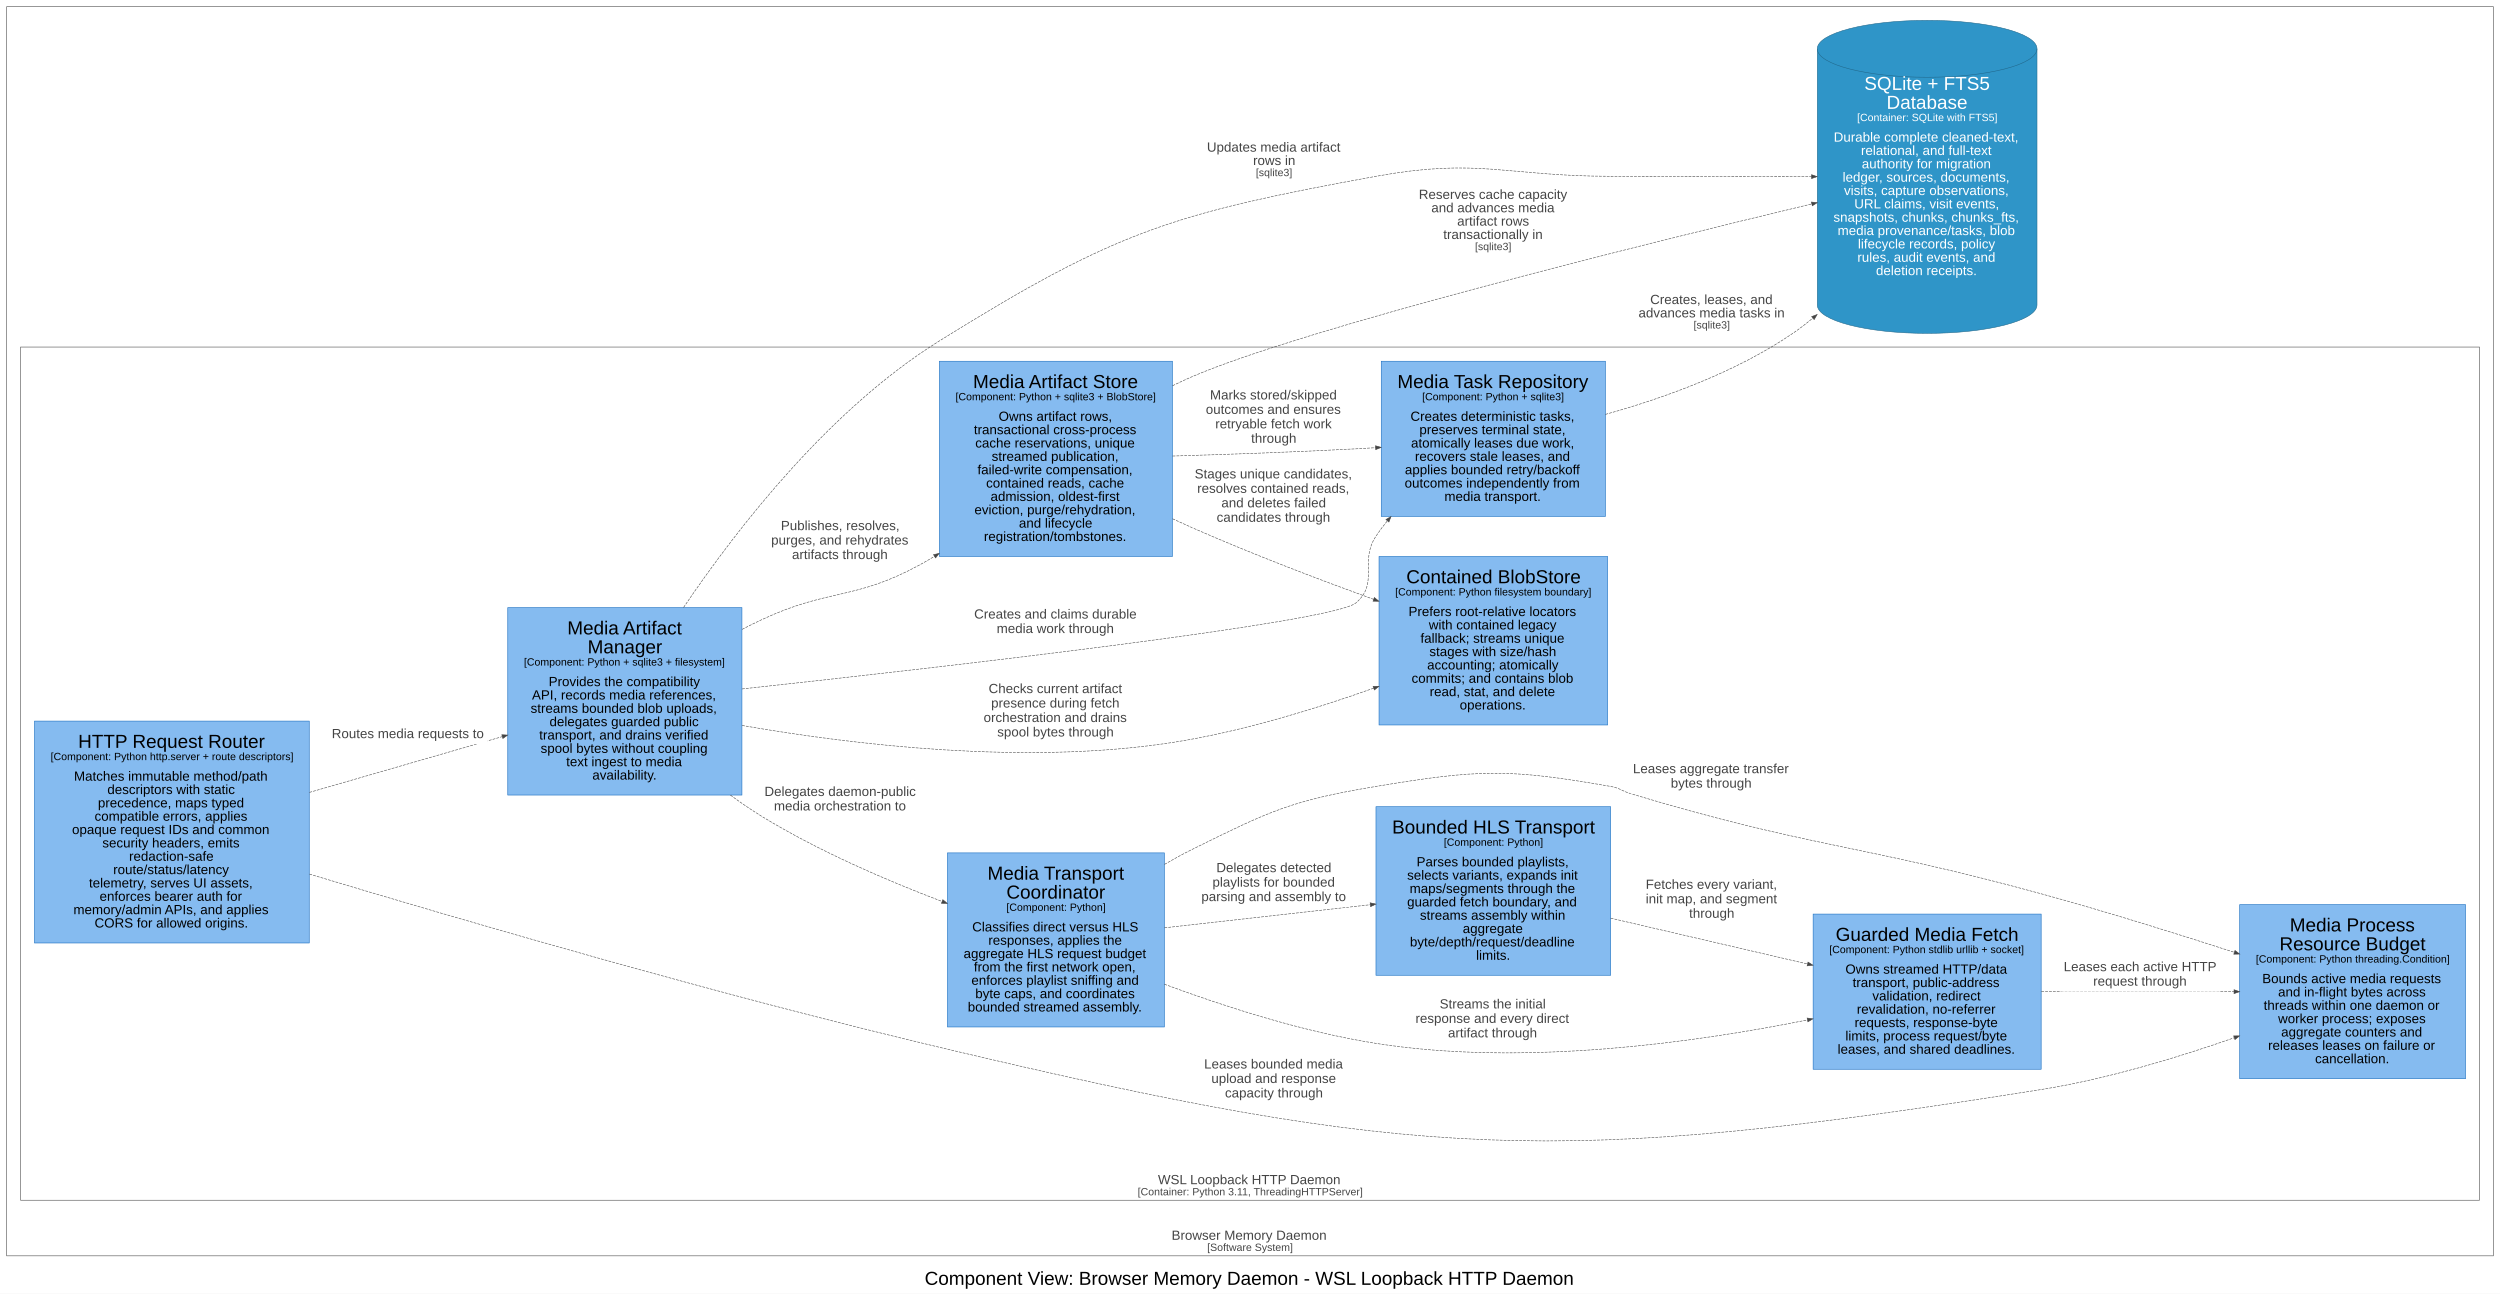
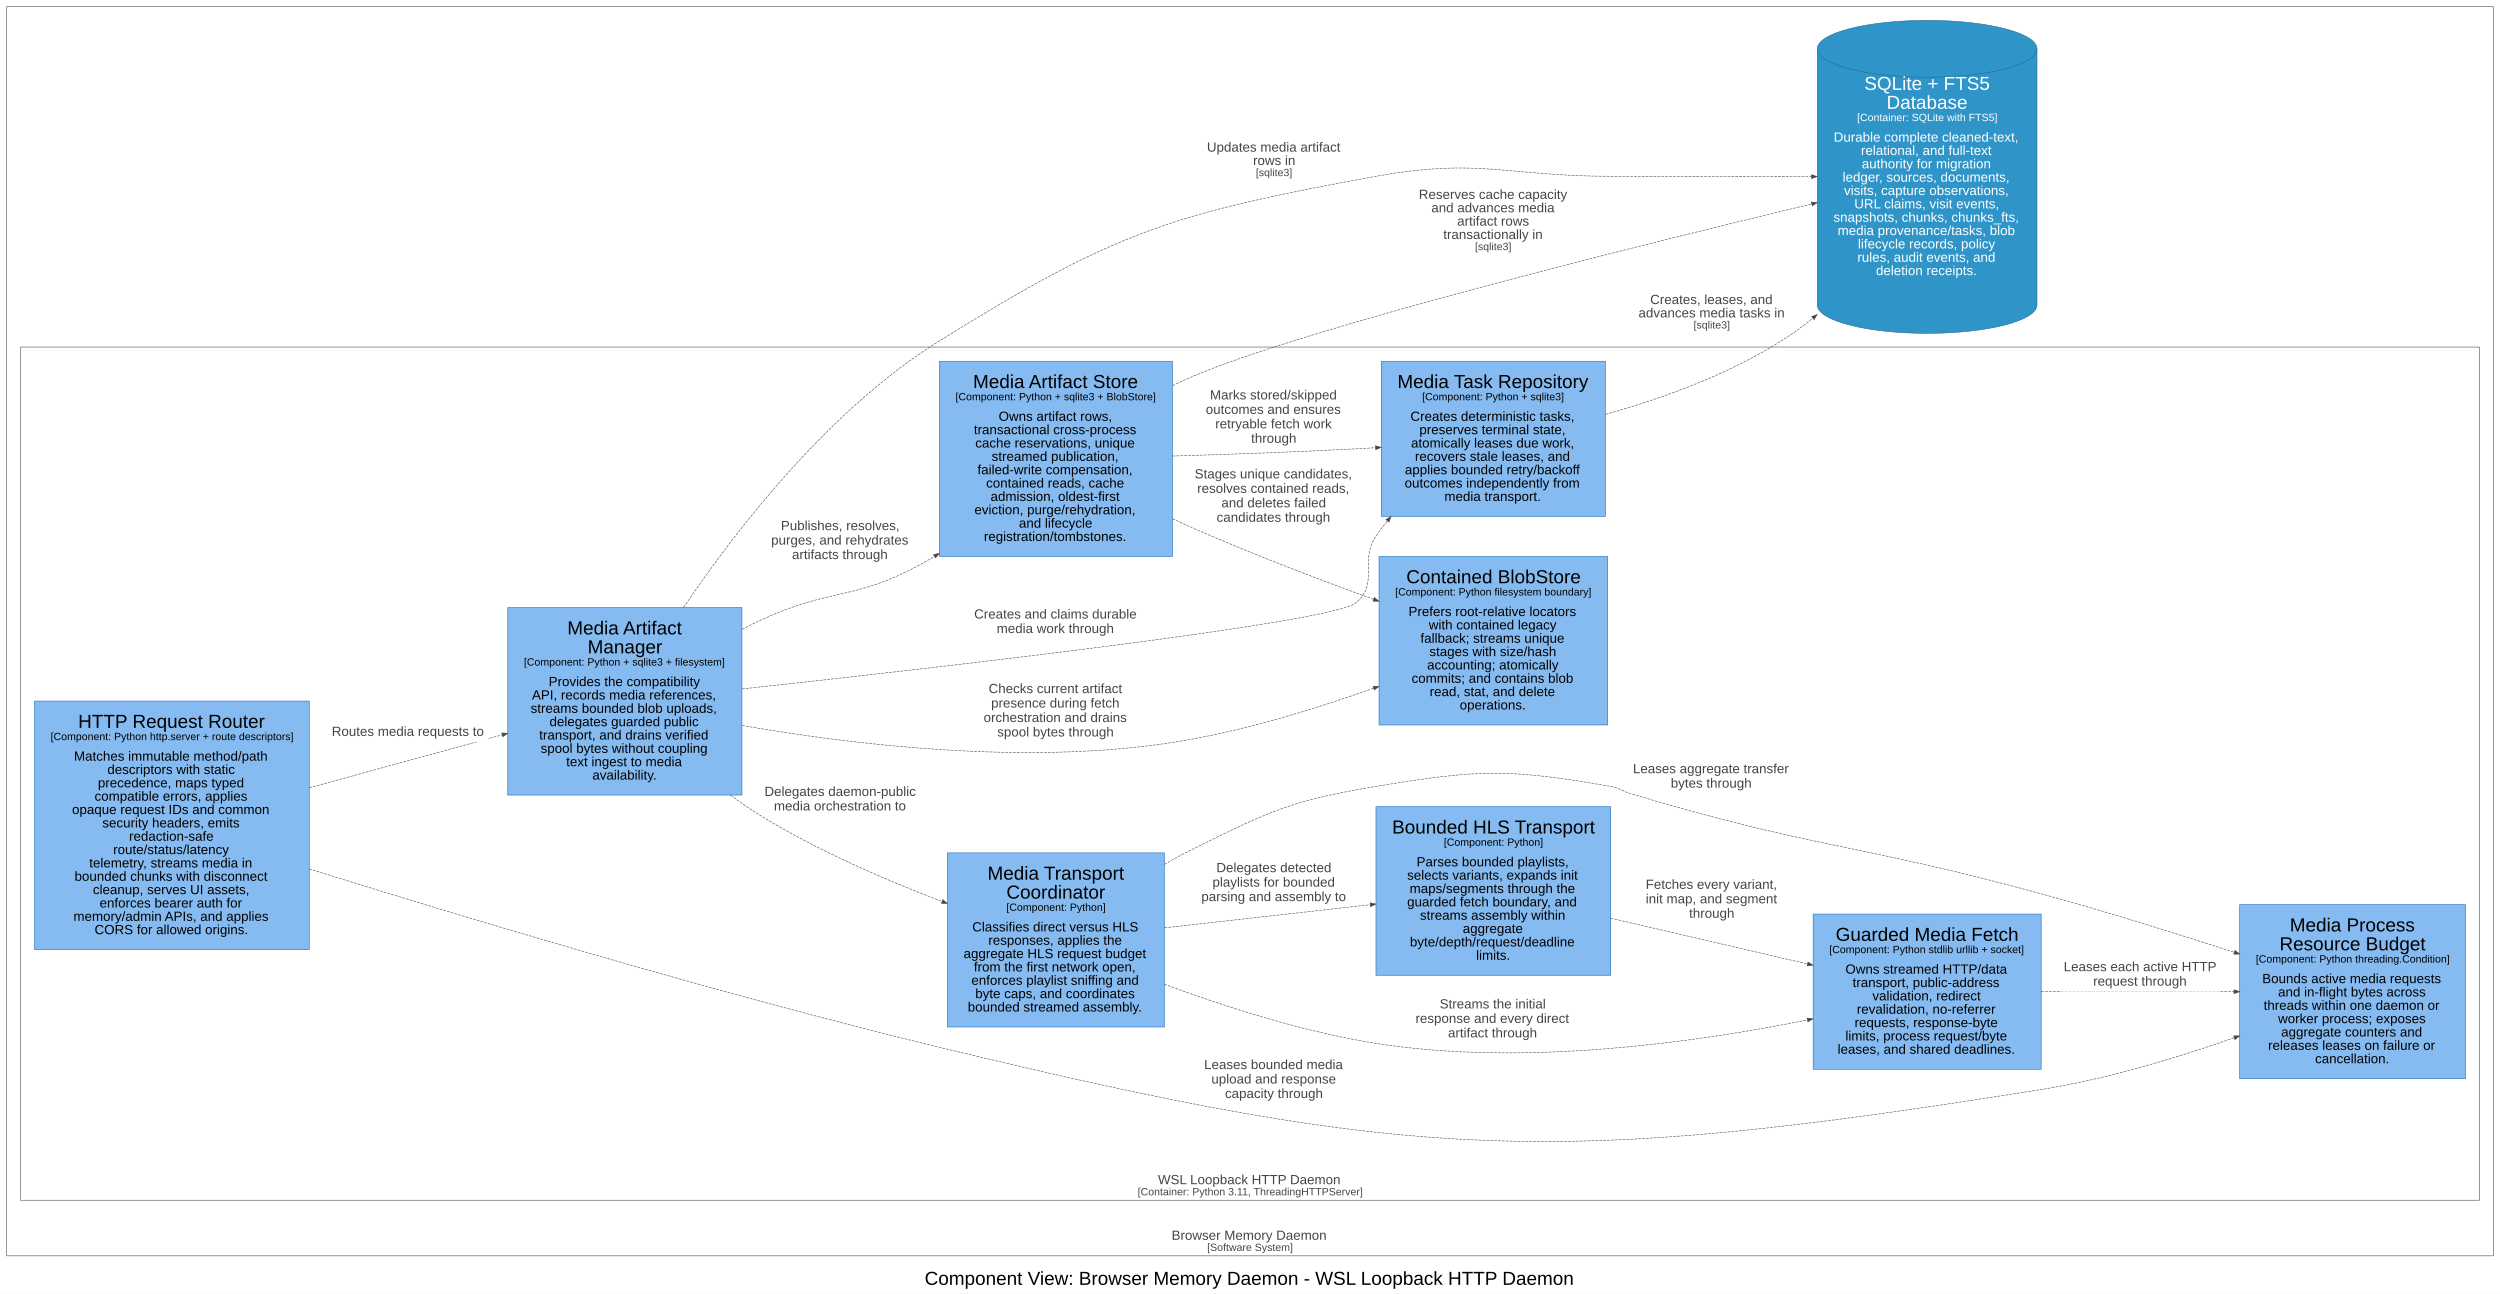
<svg xmlns="http://www.w3.org/2000/svg" width="4495pt" height="2326pt" viewBox="0.00 0.00 4495.00 2326.00">
  <g id="graph0" class="graph" transform="scale(1 1) rotate(0) translate(4 2322)">
    <polygon fill="white" stroke="transparent" points="-4,4 -4,-2322 4491,-2322 4491,4 -4,4" />
    <text text-anchor="start" x="1658.5" y="-11.8" font-family="Arial" font-size="34.00">Component View: Browser Memory Daemon - WSL Loopback HTTP Daemon</text>
    <g id="clust1" class="cluster">
      <polygon fill="none" stroke="#444444" points="8,-64 8,-2310 4479,-2310 4479,-64 8,-64" />
      <text text-anchor="start" x="2102.5" y="-92.8" font-family="Arial" font-size="24.00" fill="#444444">Browser Memory Daemon</text>
      <text text-anchor="start" x="2166.5" y="-72.8" font-family="Arial" font-size="19.00" fill="#444444">[Software System]</text>
    </g>
    <g id="clust2" class="cluster">
      <polygon fill="none" stroke="#444444" points="33,-164 33,-1698 4454,-1698 4454,-164 33,-164" />
      <text text-anchor="start" x="2078" y="-192.8" font-family="Arial" font-size="24.00" fill="#444444">WSL Loopback HTTP Daemon</text>
      <text text-anchor="start" x="2041.5" y="-172.8" font-family="Arial" font-size="19.00" fill="#444444">[Container: Python 3.11, ThreadingHTTPServer]</text>
    </g>
    <g id="23" class="node">
-       <polygon fill="#85bbf0" stroke="#1168bd" points="552,-1025.5 58,-1025.5 58,-626.5 552,-626.5 552,-1025.5" />
-       <text text-anchor="start" x="136.5" y="-977.3" font-family="Arial" font-size="34.00" fill="#000000">HTTP Request Router</text>
-       <text text-anchor="start" x="87" y="-955.3" font-family="Arial" font-size="19.00" fill="#000000">[Component: Python http.server + route descriptors]</text>
-       <text text-anchor="start" x="129" y="-918.3" font-family="Arial" font-size="24.00" fill="#000000">Matches immutable method/path</text>
-       <text text-anchor="start" x="189" y="-894.3" font-family="Arial" font-size="24.00" fill="#000000">descriptors with static</text>
-       <text text-anchor="start" x="172" y="-870.3" font-family="Arial" font-size="24.00" fill="#000000">precedence, maps typed</text>
-       <text text-anchor="start" x="166" y="-846.3" font-family="Arial" font-size="24.00" fill="#000000">compatible errors, applies</text>
-       <text text-anchor="start" x="125.5" y="-822.3" font-family="Arial" font-size="24.00" fill="#000000">opaque request IDs and common</text>
-       <text text-anchor="start" x="180" y="-798.3" font-family="Arial" font-size="24.00" fill="#000000">security headers, emits</text>
-       <text text-anchor="start" x="228" y="-774.3" font-family="Arial" font-size="24.00" fill="#000000">redaction-safe</text>
-       <text text-anchor="start" x="199.5" y="-750.3" font-family="Arial" font-size="24.00" fill="#000000">route/status/latency</text>
-       <text text-anchor="start" x="156" y="-726.3" font-family="Arial" font-size="24.00" fill="#000000">telemetry, serves UI assets,</text>
-       <text text-anchor="start" x="175" y="-702.3" font-family="Arial" font-size="24.00" fill="#000000">enforces bearer auth for</text>
-       <text text-anchor="start" x="128" y="-678.3" font-family="Arial" font-size="24.00" fill="#000000">memory/admin APIs, and applies</text>
-       <text text-anchor="start" x="166" y="-654.3" font-family="Arial" font-size="24.00" fill="#000000">CORS for allowed origins.</text>
+       <polygon fill="#85bbf0" stroke="#1168bd" points="552,-1061.5 58,-1061.5 58,-614.5 552,-614.5 552,-1061.5" />
+       <text text-anchor="start" x="136.5" y="-1013.3" font-family="Arial" font-size="34.00" fill="#000000">HTTP Request Router</text>
+       <text text-anchor="start" x="87" y="-991.3" font-family="Arial" font-size="19.00" fill="#000000">[Component: Python http.server + route descriptors]</text>
+       <text text-anchor="start" x="129" y="-954.3" font-family="Arial" font-size="24.00" fill="#000000">Matches immutable method/path</text>
+       <text text-anchor="start" x="189" y="-930.3" font-family="Arial" font-size="24.00" fill="#000000">descriptors with static</text>
+       <text text-anchor="start" x="172" y="-906.3" font-family="Arial" font-size="24.00" fill="#000000">precedence, maps typed</text>
+       <text text-anchor="start" x="166" y="-882.3" font-family="Arial" font-size="24.00" fill="#000000">compatible errors, applies</text>
+       <text text-anchor="start" x="125.5" y="-858.3" font-family="Arial" font-size="24.00" fill="#000000">opaque request IDs and common</text>
+       <text text-anchor="start" x="180" y="-834.3" font-family="Arial" font-size="24.00" fill="#000000">security headers, emits</text>
+       <text text-anchor="start" x="228" y="-810.3" font-family="Arial" font-size="24.00" fill="#000000">redaction-safe</text>
+       <text text-anchor="start" x="199.5" y="-786.3" font-family="Arial" font-size="24.00" fill="#000000">route/status/latency</text>
+       <text text-anchor="start" x="156.5" y="-762.3" font-family="Arial" font-size="24.00" fill="#000000">telemetry, streams media in</text>
+       <text text-anchor="start" x="130" y="-738.3" font-family="Arial" font-size="24.00" fill="#000000">bounded chunks with disconnect</text>
+       <text text-anchor="start" x="163" y="-714.3" font-family="Arial" font-size="24.00" fill="#000000">cleanup, serves UI assets,</text>
+       <text text-anchor="start" x="175" y="-690.3" font-family="Arial" font-size="24.00" fill="#000000">enforces bearer auth for</text>
+       <text text-anchor="start" x="128" y="-666.3" font-family="Arial" font-size="24.00" fill="#000000">memory/admin APIs, and applies</text>
+       <text text-anchor="start" x="166" y="-642.3" font-family="Arial" font-size="24.00" fill="#000000">CORS for allowed origins.</text>
    </g>
    <g id="29" class="node">
      <polygon fill="#85bbf0" stroke="#1168bd" points="1330,-1229.5 909,-1229.5 909,-892.5 1330,-892.5 1330,-1229.5" />
      <text text-anchor="start" x="1016" y="-1181.3" font-family="Arial" font-size="34.00" fill="#000000">Media Artifact</text>
      <text text-anchor="start" x="1052.5" y="-1147.3" font-family="Arial" font-size="34.00" fill="#000000">Manager</text>
      <text text-anchor="start" x="938" y="-1125.3" font-family="Arial" font-size="19.00" fill="#000000">[Component: Python + sqlite3 + filesystem]</text>
      <text text-anchor="start" x="982.5" y="-1088.3" font-family="Arial" font-size="24.00" fill="#000000">Provides the compatibility</text>
      <text text-anchor="start" x="952.5" y="-1064.3" font-family="Arial" font-size="24.00" fill="#000000">API, records media references,</text>
      <text text-anchor="start" x="950" y="-1040.3" font-family="Arial" font-size="24.00" fill="#000000">streams bounded blob uploads,</text>
      <text text-anchor="start" x="984" y="-1016.3" font-family="Arial" font-size="24.00" fill="#000000">delegates guarded public</text>
      <text text-anchor="start" x="965.5" y="-992.3" font-family="Arial" font-size="24.00" fill="#000000">transport, and drains verified</text>
      <text text-anchor="start" x="968" y="-968.3" font-family="Arial" font-size="24.00" fill="#000000">spool bytes without coupling</text>
      <text text-anchor="start" x="1014" y="-944.3" font-family="Arial" font-size="24.00" fill="#000000">text ingest to media</text>
      <text text-anchor="start" x="1061" y="-920.3" font-family="Arial" font-size="24.00" fill="#000000">availability.</text>
    </g>
    <g id="118" class="edge">
-       <path fill="none" stroke="#444444" stroke-dasharray="5,2" d="M552.26,-897.23C662.76,-929.19 792.06,-966.58 899.18,-997.57" />
-       <polygon fill="#444444" stroke="#444444" points="898.24,-1000.94 908.82,-1000.35 900.18,-994.21 898.24,-1000.94" />
-       <polygon fill="white" stroke="transparent" points="588,-984 588,-1018 873,-1018 873,-984 588,-984" />
-       <text text-anchor="start" x="592.5" y="-994.8" font-family="Arial" font-size="24.00" fill="#444444">Routes media requests to</text>
+       <path fill="none" stroke="#444444" stroke-dasharray="5,2" d="M552.26,-905.59C662.65,-935.89 791.8,-971.33 898.86,-1000.72" />
+       <polygon fill="#444444" stroke="#444444" points="898.25,-1004.18 908.82,-1003.45 900.1,-997.43 898.25,-1004.18" />
+       <polygon fill="white" stroke="transparent" points="588,-988 588,-1022 873,-1022 873,-988 588,-988" />
+       <text text-anchor="start" x="592.5" y="-998.8" font-family="Arial" font-size="24.00" fill="#444444">Routes media requests to</text>
    </g>
    <g id="37" class="node">
      <polygon fill="#85bbf0" stroke="#1168bd" points="4429,-695.5 4023,-695.5 4023,-382.5 4429,-382.5 4429,-695.5" />
      <text text-anchor="start" x="4113" y="-647.3" font-family="Arial" font-size="34.00" fill="#000000">Media Process</text>
      <text text-anchor="start" x="4094.5" y="-613.3" font-family="Arial" font-size="34.00" fill="#000000">Resource Budget</text>
      <text text-anchor="start" x="4052" y="-591.3" font-family="Arial" font-size="19.00" fill="#000000">[Component: Python threading.Condition]</text>
      <text text-anchor="start" x="4063.5" y="-554.3" font-family="Arial" font-size="24.00" fill="#000000">Bounds active media requests</text>
      <text text-anchor="start" x="4092" y="-530.3" font-family="Arial" font-size="24.00" fill="#000000">and in-flight bytes across</text>
      <text text-anchor="start" x="4066" y="-506.3" font-family="Arial" font-size="24.00" fill="#000000">threads within one daemon or</text>
      <text text-anchor="start" x="4092" y="-482.3" font-family="Arial" font-size="24.00" fill="#000000">worker process; exposes</text>
      <text text-anchor="start" x="4097.5" y="-458.3" font-family="Arial" font-size="24.00" fill="#000000">aggregate counters and</text>
      <text text-anchor="start" x="4074" y="-434.3" font-family="Arial" font-size="24.00" fill="#000000">releases leases on failure or</text>
      <text text-anchor="start" x="4158.5" y="-410.3" font-family="Arial" font-size="24.00" fill="#000000">cancellation.</text>
    </g>
    <g id="119" class="edge">
-       <path fill="none" stroke="#444444" stroke-dasharray="5,2" d="M552.3,-750.41C826.97,-667.63 1285.23,-534.03 1685,-439 2542.21,-235.23 2795.85,-224.55 3666,-363 3783.41,-381.68 3910.11,-419.98 4013.15,-456.09" />
+       <path fill="none" stroke="#444444" stroke-dasharray="5,2" d="M552.1,-759.64C826.59,-673.93 1284.7,-535.86 1685,-439 2541.38,-231.78 2795.85,-224.55 3666,-363 3783.41,-381.68 3910.11,-419.98 4013.15,-456.09" />
      <polygon fill="#444444" stroke="#444444" points="4012.13,-459.44 4022.73,-459.47 4014.46,-452.84 4012.13,-459.44" />
-       <polygon fill="white" stroke="transparent" points="2156.5,-338 2156.5,-424 2417.5,-424 2417.5,-338 2156.5,-338" />
-       <text text-anchor="start" x="2161" y="-400.8" font-family="Arial" font-size="24.00" fill="#444444">Leases bounded media</text>
-       <text text-anchor="start" x="2174" y="-374.8" font-family="Arial" font-size="24.00" fill="#444444">upload and response</text>
-       <text text-anchor="start" x="2198.5" y="-348.8" font-family="Arial" font-size="24.00" fill="#444444">capacity through</text>
+       <polygon fill="white" stroke="transparent" points="2156.5,-337 2156.5,-423 2417.5,-423 2417.5,-337 2156.5,-337" />
+       <text text-anchor="start" x="2161" y="-399.8" font-family="Arial" font-size="24.00" fill="#444444">Leases bounded media</text>
+       <text text-anchor="start" x="2174" y="-373.8" font-family="Arial" font-size="24.00" fill="#444444">upload and response</text>
+       <text text-anchor="start" x="2198.5" y="-347.8" font-family="Arial" font-size="24.00" fill="#444444">capacity through</text>
    </g>
    <g id="31" class="node">
      <polygon fill="#85bbf0" stroke="#1168bd" points="2882.5,-1672.5 2479.5,-1672.5 2479.5,-1393.5 2882.5,-1393.5 2882.5,-1672.5" />
      <text text-anchor="start" x="2508.5" y="-1624.3" font-family="Arial" font-size="34.00" fill="#000000">Media Task Repository</text>
      <text text-anchor="start" x="2553" y="-1602.3" font-family="Arial" font-size="19.00" fill="#000000">[Component: Python + sqlite3]</text>
      <text text-anchor="start" x="2532" y="-1565.3" font-family="Arial" font-size="24.00" fill="#000000">Creates deterministic tasks,</text>
      <text text-anchor="start" x="2548" y="-1541.3" font-family="Arial" font-size="24.00" fill="#000000">preserves terminal state,</text>
      <text text-anchor="start" x="2533" y="-1517.3" font-family="Arial" font-size="24.00" fill="#000000">atomically leases due work,</text>
      <text text-anchor="start" x="2540" y="-1493.3" font-family="Arial" font-size="24.00" fill="#000000">recovers stale leases, and</text>
      <text text-anchor="start" x="2522" y="-1469.3" font-family="Arial" font-size="24.00" fill="#000000">applies bounded retry/backoff</text>
      <text text-anchor="start" x="2521.5" y="-1445.3" font-family="Arial" font-size="24.00" fill="#000000">outcomes independently from</text>
      <text text-anchor="start" x="2593" y="-1421.3" font-family="Arial" font-size="24.00" fill="#000000">media transport.</text>
    </g>
    <g id="128" class="edge">
      <path fill="none" stroke="#444444" stroke-dasharray="5,2" d="M1330.18,-1083.27C1690.43,-1122.36 2392.48,-1202.55 2434,-1238 2476.35,-1274.15 2439.31,-1311.54 2470,-1358 2476.22,-1367.42 2483.1,-1376.6 2490.46,-1385.5" />
      <polygon fill="#444444" stroke="#444444" points="2487.9,-1387.9 2497.04,-1393.25 2493.24,-1383.36 2487.9,-1387.9" />
      <polygon fill="white" stroke="transparent" points="1743,-1173 1743,-1233 2046,-1233 2046,-1173 1743,-1173" />
      <text text-anchor="start" x="1747.5" y="-1209.8" font-family="Arial" font-size="24.00" fill="#444444">Creates and claims durable</text>
      <text text-anchor="start" x="1788" y="-1183.8" font-family="Arial" font-size="24.00" fill="#444444">media work through</text>
    </g>
    <g id="32" class="node">
      <polygon fill="#85bbf0" stroke="#1168bd" points="2104,-1672.5 1685,-1672.5 1685,-1321.5 2104,-1321.5 2104,-1672.5" />
      <text text-anchor="start" x="1745.5" y="-1624.3" font-family="Arial" font-size="34.00" fill="#000000">Media Artifact Store</text>
      <text text-anchor="start" x="1714" y="-1602.3" font-family="Arial" font-size="19.00" fill="#000000">[Component: Python + sqlite3 + BlobStore]</text>
      <text text-anchor="start" x="1791.5" y="-1565.3" font-family="Arial" font-size="24.00" fill="#000000">Owns artifact rows,</text>
      <text text-anchor="start" x="1747" y="-1541.3" font-family="Arial" font-size="24.00" fill="#000000">transactional cross-process</text>
      <text text-anchor="start" x="1749.5" y="-1517.3" font-family="Arial" font-size="24.00" fill="#000000">cache reservations, unique</text>
      <text text-anchor="start" x="1779" y="-1493.3" font-family="Arial" font-size="24.00" fill="#000000">streamed publication,</text>
      <text text-anchor="start" x="1753.5" y="-1469.3" font-family="Arial" font-size="24.00" fill="#000000">failed-write compensation,</text>
      <text text-anchor="start" x="1769" y="-1445.3" font-family="Arial" font-size="24.00" fill="#000000">contained reads, cache</text>
      <text text-anchor="start" x="1777" y="-1421.3" font-family="Arial" font-size="24.00" fill="#000000">admission, oldest-first</text>
      <text text-anchor="start" x="1748" y="-1397.3" font-family="Arial" font-size="24.00" fill="#000000">eviction, purge/rehydration,</text>
      <text text-anchor="start" x="1828" y="-1373.3" font-family="Arial" font-size="24.00" fill="#000000">and lifecycle</text>
      <text text-anchor="start" x="1765" y="-1349.3" font-family="Arial" font-size="24.00" fill="#000000">registration/tombstones.</text>
    </g>
    <g id="129" class="edge">
      <path fill="none" stroke="#444444" stroke-dasharray="5,2" d="M1330.23,-1190.36C1342.21,-1196.56 1354.18,-1202.49 1366,-1208 1486.63,-1264.27 1532.08,-1242.39 1649,-1306 1658.05,-1310.93 1667.12,-1316.18 1676.15,-1321.69" />
      <polygon fill="#444444" stroke="#444444" points="1674.44,-1324.75 1684.79,-1327.05 1678.13,-1318.81 1674.44,-1324.75" />
      <polygon fill="white" stroke="transparent" points="1378.5,-1306 1378.5,-1392 1636.5,-1392 1636.5,-1306 1378.5,-1306" />
      <text text-anchor="start" x="1400" y="-1368.8" font-family="Arial" font-size="24.00" fill="#444444">Publishes, resolves,</text>
      <text text-anchor="start" x="1382.5" y="-1342.8" font-family="Arial" font-size="24.00" fill="#444444">purges, and rehydrates</text>
      <text text-anchor="start" x="1420" y="-1316.8" font-family="Arial" font-size="24.00" fill="#444444">artifacts through</text>
    </g>
    <g id="33" class="node">
      <polygon fill="#85bbf0" stroke="#1168bd" points="2089.5,-788.5 1699.5,-788.5 1699.5,-475.5 2089.5,-475.5 2089.5,-788.5" />
      <text text-anchor="start" x="1771.5" y="-740.3" font-family="Arial" font-size="34.00" fill="#000000">Media Transport</text>
      <text text-anchor="start" x="1805.5" y="-706.3" font-family="Arial" font-size="34.00" fill="#000000">Coordinator</text>
      <text text-anchor="start" x="1805.5" y="-684.3" font-family="Arial" font-size="19.00" fill="#000000">[Component: Python]</text>
      <text text-anchor="start" x="1744" y="-647.3" font-family="Arial" font-size="24.00" fill="#000000">Classifies direct versus HLS</text>
      <text text-anchor="start" x="1773" y="-623.3" font-family="Arial" font-size="24.00" fill="#000000">responses, applies the</text>
      <text text-anchor="start" x="1728.5" y="-599.3" font-family="Arial" font-size="24.00" fill="#000000">aggregate HLS request budget</text>
      <text text-anchor="start" x="1747" y="-575.3" font-family="Arial" font-size="24.00" fill="#000000">from the first network open,</text>
      <text text-anchor="start" x="1742.5" y="-551.3" font-family="Arial" font-size="24.00" fill="#000000">enforces playlist sniffing and</text>
      <text text-anchor="start" x="1749.5" y="-527.3" font-family="Arial" font-size="24.00" fill="#000000">byte caps, and coordinates</text>
      <text text-anchor="start" x="1736" y="-503.3" font-family="Arial" font-size="24.00" fill="#000000">bounded streamed assembly.</text>
    </g>
    <g id="130" class="edge">
      <path fill="none" stroke="#444444" stroke-dasharray="5,2" d="M1309.27,-892.45C1327.91,-878.71 1346.98,-865.65 1366,-854 1467.28,-791.99 1588.96,-739.49 1689.93,-701.14" />
      <polygon fill="#444444" stroke="#444444" points="1691.21,-704.4 1699.32,-697.59 1688.73,-697.85 1691.21,-704.4" />
      <polygon fill="white" stroke="transparent" points="1366,-854 1366,-914 1649,-914 1649,-854 1366,-854" />
      <text text-anchor="start" x="1370.5" y="-890.8" font-family="Arial" font-size="24.00" fill="#444444">Delegates daemon-public</text>
      <text text-anchor="start" x="1387.5" y="-864.8" font-family="Arial" font-size="24.00" fill="#444444">media orchestration to</text>
    </g>
    <g id="38" class="node">
      <polygon fill="#85bbf0" stroke="#1168bd" points="2886.5,-1321.5 2475.5,-1321.5 2475.5,-1018.5 2886.5,-1018.5 2886.5,-1321.5" />
      <text text-anchor="start" x="2524.5" y="-1273.3" font-family="Arial" font-size="34.00" fill="#000000">Contained BlobStore</text>
      <text text-anchor="start" x="2504.5" y="-1251.3" font-family="Arial" font-size="19.00" fill="#000000">[Component: Python filesystem boundary]</text>
      <text text-anchor="start" x="2528.5" y="-1214.3" font-family="Arial" font-size="24.00" fill="#000000">Prefers root-relative locators</text>
      <text text-anchor="start" x="2565" y="-1190.3" font-family="Arial" font-size="24.00" fill="#000000">with contained legacy</text>
      <text text-anchor="start" x="2550" y="-1166.3" font-family="Arial" font-size="24.00" fill="#000000">fallback; streams unique</text>
      <text text-anchor="start" x="2566" y="-1142.3" font-family="Arial" font-size="24.00" fill="#000000">stages with size/hash</text>
      <text text-anchor="start" x="2562" y="-1118.3" font-family="Arial" font-size="24.00" fill="#000000">accounting; atomically</text>
      <text text-anchor="start" x="2534" y="-1094.3" font-family="Arial" font-size="24.00" fill="#000000">commits; and contains blob</text>
      <text text-anchor="start" x="2566.5" y="-1070.3" font-family="Arial" font-size="24.00" fill="#000000">read, stat, and delete</text>
      <text text-anchor="start" x="2620.5" y="-1046.3" font-family="Arial" font-size="24.00" fill="#000000">operations.</text>
    </g>
    <g id="148" class="edge">
      <path fill="none" stroke="#444444" stroke-dasharray="5,2" d="M1330.24,-1017.63C1530.1,-982.8 1838.98,-945.91 2104,-987 2226.67,-1006.02 2358.97,-1046.54 2465.8,-1084.63" />
      <polygon fill="#444444" stroke="#444444" points="2464.81,-1087.99 2475.41,-1088.07 2467.17,-1081.4 2464.81,-1087.99" />
      <polygon fill="white" stroke="transparent" points="1760,-987 1760,-1099 2029,-1099 2029,-987 1760,-987" />
      <text text-anchor="start" x="1773.5" y="-1075.8" font-family="Arial" font-size="24.00" fill="#444444">Checks current artifact</text>
      <text text-anchor="start" x="1778" y="-1049.8" font-family="Arial" font-size="24.00" fill="#444444">presence during fetch</text>
      <text text-anchor="start" x="1764.5" y="-1023.8" font-family="Arial" font-size="24.00" fill="#444444">orchestration and drains</text>
      <text text-anchor="start" x="1789" y="-997.8" font-family="Arial" font-size="24.00" fill="#444444">spool bytes through</text>
    </g>
    <g id="47" class="node">
      <path fill="#2f95c8" stroke="#20688c" d="M3658.5,-2234.22C3658.5,-2262.44 3569.98,-2285.38 3461,-2285.38 3352.02,-2285.38 3263.5,-2262.44 3263.5,-2234.22 3263.5,-2234.22 3263.5,-1773.78 3263.5,-1773.78 3263.5,-1745.56 3352.02,-1722.62 3461,-1722.62 3569.98,-1722.62 3658.5,-1745.56 3658.5,-1773.78 3658.5,-1773.78 3658.5,-2234.22 3658.5,-2234.22" />
      <path fill="none" stroke="#20688c" d="M3658.5,-2234.22C3658.5,-2205.99 3569.98,-2183.06 3461,-2183.06 3352.02,-2183.06 3263.5,-2205.99 3263.5,-2234.22" />
      <text text-anchor="start" x="3348" y="-2160.3" font-family="Arial" font-size="34.00" fill="#ffffff">SQLite + FTS5</text>
      <text text-anchor="start" x="3388" y="-2126.3" font-family="Arial" font-size="34.00" fill="#ffffff">Database</text>
      <text text-anchor="start" x="3335" y="-2104.3" font-family="Arial" font-size="19.00" fill="#ffffff">[Container: SQLite with FTS5]</text>
      <text text-anchor="start" x="3293" y="-2067.3" font-family="Arial" font-size="24.00" fill="#ffffff">Durable complete cleaned-text,</text>
      <text text-anchor="start" x="3342" y="-2043.3" font-family="Arial" font-size="24.00" fill="#ffffff">relational, and full-text</text>
      <text text-anchor="start" x="3343.5" y="-2019.3" font-family="Arial" font-size="24.00" fill="#ffffff">authority for migration</text>
      <text text-anchor="start" x="3309" y="-1995.3" font-family="Arial" font-size="24.00" fill="#ffffff">ledger, sources, documents,</text>
      <text text-anchor="start" x="3311.5" y="-1971.3" font-family="Arial" font-size="24.00" fill="#ffffff">visits, capture observations,</text>
      <text text-anchor="start" x="3330" y="-1947.3" font-family="Arial" font-size="24.00" fill="#ffffff">URL claims, visit events,</text>
      <text text-anchor="start" x="3292.5" y="-1923.3" font-family="Arial" font-size="24.00" fill="#ffffff">snapshots, chunks, chunks_fts,</text>
      <text text-anchor="start" x="3300" y="-1899.3" font-family="Arial" font-size="24.00" fill="#ffffff">media provenance/tasks, blob</text>
      <text text-anchor="start" x="3336.5" y="-1875.3" font-family="Arial" font-size="24.00" fill="#ffffff">lifecycle records, policy</text>
      <text text-anchor="start" x="3335.5" y="-1851.3" font-family="Arial" font-size="24.00" fill="#ffffff">rules, audit events, and</text>
      <text text-anchor="start" x="3369" y="-1827.3" font-family="Arial" font-size="24.00" fill="#ffffff">deletion receipts.</text>
    </g>
    <g id="131" class="edge">
      <path fill="none" stroke="#444444" stroke-dasharray="5,2" d="M1225.04,-1229.81C1325.28,-1377.74 1489.94,-1587.57 1685,-1709 2001.54,-1906.06 2103.18,-1938.14 2470,-2005 2654.52,-2038.63 2704.44,-2005.17 2892,-2005 3011.65,-2004.89 3145.48,-2004.66 3253.17,-2004.45" />
      <polygon fill="#444444" stroke="#444444" points="3253.18,-2007.95 3263.18,-2004.43 3253.17,-2000.95 3253.18,-2007.95" />
      <polygon fill="white" stroke="transparent" points="2161.5,-1997 2161.5,-2072 2412.5,-2072 2412.5,-1997 2161.5,-1997" />
      <text text-anchor="start" x="2166" y="-2049.3" font-family="Arial" font-size="24.00" fill="#444444">Updates media artifact</text>
      <text text-anchor="start" x="2249" y="-2025.3" font-family="Arial" font-size="24.00" fill="#444444">rows in</text>
      <text text-anchor="start" x="2254" y="-2005.3" font-family="Arial" font-size="19.00" fill="#444444">[sqlite3]</text>
    </g>
    <g id="133" class="edge">
      <path fill="none" stroke="#444444" stroke-dasharray="5,2" d="M2882.52,-1576.91C2989.09,-1606.63 3118.64,-1653.4 3220,-1723 3232.03,-1731.26 3243.82,-1740.27 3255.32,-1749.84" />
      <polygon fill="#444444" stroke="#444444" points="3253.33,-1752.75 3263.22,-1756.55 3257.86,-1747.41 3253.33,-1752.75" />
      <polygon fill="white" stroke="transparent" points="2937.5,-1723 2937.5,-1798 3210.5,-1798 3210.5,-1723 2937.5,-1723" />
      <text text-anchor="start" x="2963" y="-1775.3" font-family="Arial" font-size="24.00" fill="#444444">Creates, leases, and</text>
      <text text-anchor="start" x="2942" y="-1751.3" font-family="Arial" font-size="24.00" fill="#444444">advances media tasks in</text>
      <text text-anchor="start" x="3041" y="-1731.3" font-family="Arial" font-size="19.00" fill="#444444">[sqlite3]</text>
    </g>
    <g id="135" class="edge">
      <path fill="none" stroke="#444444" stroke-dasharray="5,2" d="M2104.32,-1502.05C2204.14,-1504.96 2325.29,-1509.21 2434,-1515 2445.53,-1515.61 2457.35,-1516.3 2469.29,-1517.03" />
      <polygon fill="#444444" stroke="#444444" points="2469.13,-1520.53 2479.33,-1517.66 2469.57,-1513.54 2469.13,-1520.53" />
      <polygon fill="white" stroke="transparent" points="2160,-1515 2160,-1627 2414,-1627 2414,-1515 2160,-1515" />
      <text text-anchor="start" x="2171.5" y="-1603.8" font-family="Arial" font-size="24.00" fill="#444444">Marks stored/skipped</text>
      <text text-anchor="start" x="2164" y="-1577.8" font-family="Arial" font-size="24.00" fill="#444444">outcomes and ensures</text>
      <text text-anchor="start" x="2181" y="-1551.8" font-family="Arial" font-size="24.00" fill="#444444">retryable fetch work</text>
      <text text-anchor="start" x="2245.5" y="-1525.8" font-family="Arial" font-size="24.00" fill="#444444">through</text>
    </g>
    <g id="137" class="edge">
      <path fill="none" stroke="#444444" stroke-dasharray="5,2" d="M2104.18,-1389.27C2116.24,-1383.64 2128.24,-1378.18 2140,-1373 2245.68,-1326.5 2365.69,-1280.72 2465.69,-1244.43" />
      <polygon fill="#444444" stroke="#444444" points="2467.09,-1247.65 2475.3,-1240.95 2464.71,-1241.06 2467.09,-1247.65" />
      <polygon fill="white" stroke="transparent" points="2140,-1373 2140,-1485 2434,-1485 2434,-1373 2140,-1373" />
      <text text-anchor="start" x="2144" y="-1461.8" font-family="Arial" font-size="24.00" fill="#444444">Stages unique candidates,</text>
      <text text-anchor="start" x="2148.5" y="-1435.8" font-family="Arial" font-size="24.00" fill="#444444">resolves contained reads,</text>
      <text text-anchor="start" x="2192" y="-1409.8" font-family="Arial" font-size="24.00" fill="#444444">and deletes failed</text>
      <text text-anchor="start" x="2183.5" y="-1383.8" font-family="Arial" font-size="24.00" fill="#444444">candidates through</text>
    </g>
    <g id="136" class="edge">
      <path fill="none" stroke="#444444" stroke-dasharray="5,2" d="M2104.23,-1628.42C2116.17,-1634.34 2128.14,-1639.92 2140,-1645 2340.92,-1731.12 2935.48,-1879.03 3253.63,-1955.32" />
      <polygon fill="#444444" stroke="#444444" points="3252.89,-1958.74 3263.43,-1957.67 3254.52,-1951.94 3252.89,-1958.74" />
      <polygon fill="white" stroke="transparent" points="2542.5,-1864 2542.5,-1987 2819.5,-1987 2819.5,-1864 2542.5,-1864" />
      <text text-anchor="start" x="2547" y="-1964.3" font-family="Arial" font-size="24.00" fill="#444444">Reserves cache capacity</text>
      <text text-anchor="start" x="2569.5" y="-1940.3" font-family="Arial" font-size="24.00" fill="#444444">and advances media</text>
      <text text-anchor="start" x="2616" y="-1916.3" font-family="Arial" font-size="24.00" fill="#444444">artifact rows</text>
      <text text-anchor="start" x="2591" y="-1892.3" font-family="Arial" font-size="24.00" fill="#444444">transactionally in</text>
      <text text-anchor="start" x="2648" y="-1872.3" font-family="Arial" font-size="19.00" fill="#444444">[sqlite3]</text>
    </g>
    <g id="34" class="node">
      <polygon fill="#85bbf0" stroke="#1168bd" points="3666,-678.5 3256,-678.5 3256,-399.5 3666,-399.5 3666,-678.5" />
      <text text-anchor="start" x="3296.5" y="-630.3" font-family="Arial" font-size="34.00" fill="#000000">Guarded Media Fetch</text>
      <text text-anchor="start" x="3285" y="-608.3" font-family="Arial" font-size="19.00" fill="#000000">[Component: Python stdlib urllib + socket]</text>
      <text text-anchor="start" x="3314" y="-571.3" font-family="Arial" font-size="24.00" fill="#000000">Owns streamed HTTP/data</text>
      <text text-anchor="start" x="3327" y="-547.3" font-family="Arial" font-size="24.00" fill="#000000">transport, public-address</text>
      <text text-anchor="start" x="3362.5" y="-523.3" font-family="Arial" font-size="24.00" fill="#000000">validation, redirect</text>
      <text text-anchor="start" x="3334.5" y="-499.3" font-family="Arial" font-size="24.00" fill="#000000">revalidation, no-referrer</text>
      <text text-anchor="start" x="3330.5" y="-475.3" font-family="Arial" font-size="24.00" fill="#000000">requests, response-byte</text>
      <text text-anchor="start" x="3314" y="-451.3" font-family="Arial" font-size="24.00" fill="#000000">limits, process request/byte</text>
      <text text-anchor="start" x="3300" y="-427.3" font-family="Arial" font-size="24.00" fill="#000000">leases, and shared deadlines.</text>
    </g>
    <g id="139" class="edge">
      <path fill="none" stroke="#444444" stroke-dasharray="5,2" d="M2089.52,-552.39C2199.15,-511.71 2339.91,-466.53 2470,-446 2735.58,-404.08 3044.44,-447.59 3245.62,-488.1" />
      <polygon fill="#444444" stroke="#444444" points="3245.22,-491.59 3255.71,-490.14 3246.61,-484.72 3245.22,-491.59" />
      <polygon fill="white" stroke="transparent" points="2537,-446 2537,-532 2825,-532 2825,-446 2537,-446" />
      <text text-anchor="start" x="2584.5" y="-508.8" font-family="Arial" font-size="24.00" fill="#444444">Streams the initial</text>
      <text text-anchor="start" x="2541" y="-482.8" font-family="Arial" font-size="24.00" fill="#444444">response and every direct</text>
      <text text-anchor="start" x="2599.5" y="-456.8" font-family="Arial" font-size="24.00" fill="#444444">artifact through</text>
    </g>
    <g id="35" class="node">
      <polygon fill="#85bbf0" stroke="#1168bd" points="2892,-871.5 2470,-871.5 2470,-568.5 2892,-568.5 2892,-871.5" />
      <text text-anchor="start" x="2499" y="-823.3" font-family="Arial" font-size="34.00" fill="#000000">Bounded HLS Transport</text>
      <text text-anchor="start" x="2592" y="-801.3" font-family="Arial" font-size="19.00" fill="#000000">[Component: Python]</text>
      <text text-anchor="start" x="2543" y="-764.3" font-family="Arial" font-size="24.00" fill="#000000">Parses bounded playlists,</text>
      <text text-anchor="start" x="2526" y="-740.3" font-family="Arial" font-size="24.00" fill="#000000">selects variants, expands init</text>
      <text text-anchor="start" x="2530.5" y="-716.3" font-family="Arial" font-size="24.00" fill="#000000">maps/segments through the</text>
      <text text-anchor="start" x="2526" y="-692.3" font-family="Arial" font-size="24.00" fill="#000000">guarded fetch boundary, and</text>
      <text text-anchor="start" x="2549" y="-668.3" font-family="Arial" font-size="24.00" fill="#000000">streams assembly within</text>
      <text text-anchor="start" x="2626" y="-644.3" font-family="Arial" font-size="24.00" fill="#000000">aggregate</text>
      <text text-anchor="start" x="2531" y="-620.3" font-family="Arial" font-size="24.00" fill="#000000">byte/depth/request/deadline</text>
      <text text-anchor="start" x="2650" y="-596.3" font-family="Arial" font-size="24.00" fill="#000000">limits.</text>
    </g>
    <g id="140" class="edge">
      <path fill="none" stroke="#444444" stroke-dasharray="5,2" d="M2089.67,-653.78C2201.88,-666.37 2343.41,-682.24 2459.76,-695.3" />
      <polygon fill="#444444" stroke="#444444" points="2459.54,-698.79 2469.87,-696.43 2460.32,-691.84 2459.54,-698.79" />
      <polygon fill="white" stroke="transparent" points="2151.5,-691 2151.5,-777 2422.5,-777 2422.5,-691 2151.5,-691" />
      <text text-anchor="start" x="2183" y="-753.8" font-family="Arial" font-size="24.00" fill="#444444">Delegates detected</text>
      <text text-anchor="start" x="2176" y="-727.8" font-family="Arial" font-size="24.00" fill="#444444">playlists for bounded</text>
      <text text-anchor="start" x="2156" y="-701.8" font-family="Arial" font-size="24.00" fill="#444444">parsing and assembly to</text>
    </g>
    <g id="141" class="edge">
      <path fill="none" stroke="#444444" stroke-dasharray="5,2" d="M2089.69,-767.81C2106.4,-777.54 2123.31,-786.75 2140,-795 2278.98,-863.68 2317.08,-882.54 2470,-908 2655.01,-938.8 2707.25,-940.34 2892,-908 2908.76,-905.07 2911.71,-899.91 2928,-895 3251.24,-797.53 3340.42,-804.33 3666,-715 3781.61,-683.28 3909.21,-643.48 4013.27,-609.75" />
      <polygon fill="#444444" stroke="#444444" points="4014.52,-613.03 4022.95,-606.61 4012.36,-606.37 4014.52,-613.03" />
      <polygon fill="white" stroke="transparent" points="2928,-895 2928,-955 3220,-955 3220,-895 2928,-895" />
      <text text-anchor="start" x="2932" y="-931.8" font-family="Arial" font-size="24.00" fill="#444444">Leases aggregate transfer</text>
      <text text-anchor="start" x="3000" y="-905.8" font-family="Arial" font-size="24.00" fill="#444444">bytes through</text>
    </g>
    <g id="142" class="edge">
      <path fill="none" stroke="#444444" stroke-dasharray="5,2" d="M3666.22,-539C3773.34,-539 3904.45,-539 4012.74,-539" />
      <polygon fill="#444444" stroke="#444444" points="4012.81,-542.5 4022.81,-539 4012.81,-535.5 4012.81,-542.5" />
      <polygon fill="white" stroke="transparent" points="3702,-539 3702,-599 3987,-599 3987,-539 3702,-539" />
      <text text-anchor="start" x="3706.5" y="-575.8" font-family="Arial" font-size="24.00" fill="#444444">Leases each active HTTP</text>
      <text text-anchor="start" x="3759.5" y="-549.8" font-family="Arial" font-size="24.00" fill="#444444">request through</text>
    </g>
    <g id="145" class="edge">
      <path fill="none" stroke="#444444" stroke-dasharray="5,2" d="M2892.03,-671.14C3001.68,-645.63 3135.59,-614.47 3245.84,-588.82" />
      <polygon fill="#444444" stroke="#444444" points="3246.81,-592.19 3255.76,-586.52 3245.22,-585.37 3246.81,-592.19" />
      <polygon fill="white" stroke="transparent" points="2950.5,-661 2950.5,-747 3197.5,-747 3197.5,-661 2950.5,-661" />
      <text text-anchor="start" x="2955" y="-723.8" font-family="Arial" font-size="24.00" fill="#444444">Fetches every variant,</text>
      <text text-anchor="start" x="2955" y="-697.8" font-family="Arial" font-size="24.00" fill="#444444">init map, and segment</text>
      <text text-anchor="start" x="3033" y="-671.8" font-family="Arial" font-size="24.00" fill="#444444">through</text>
    </g>
  </g>
</svg>
